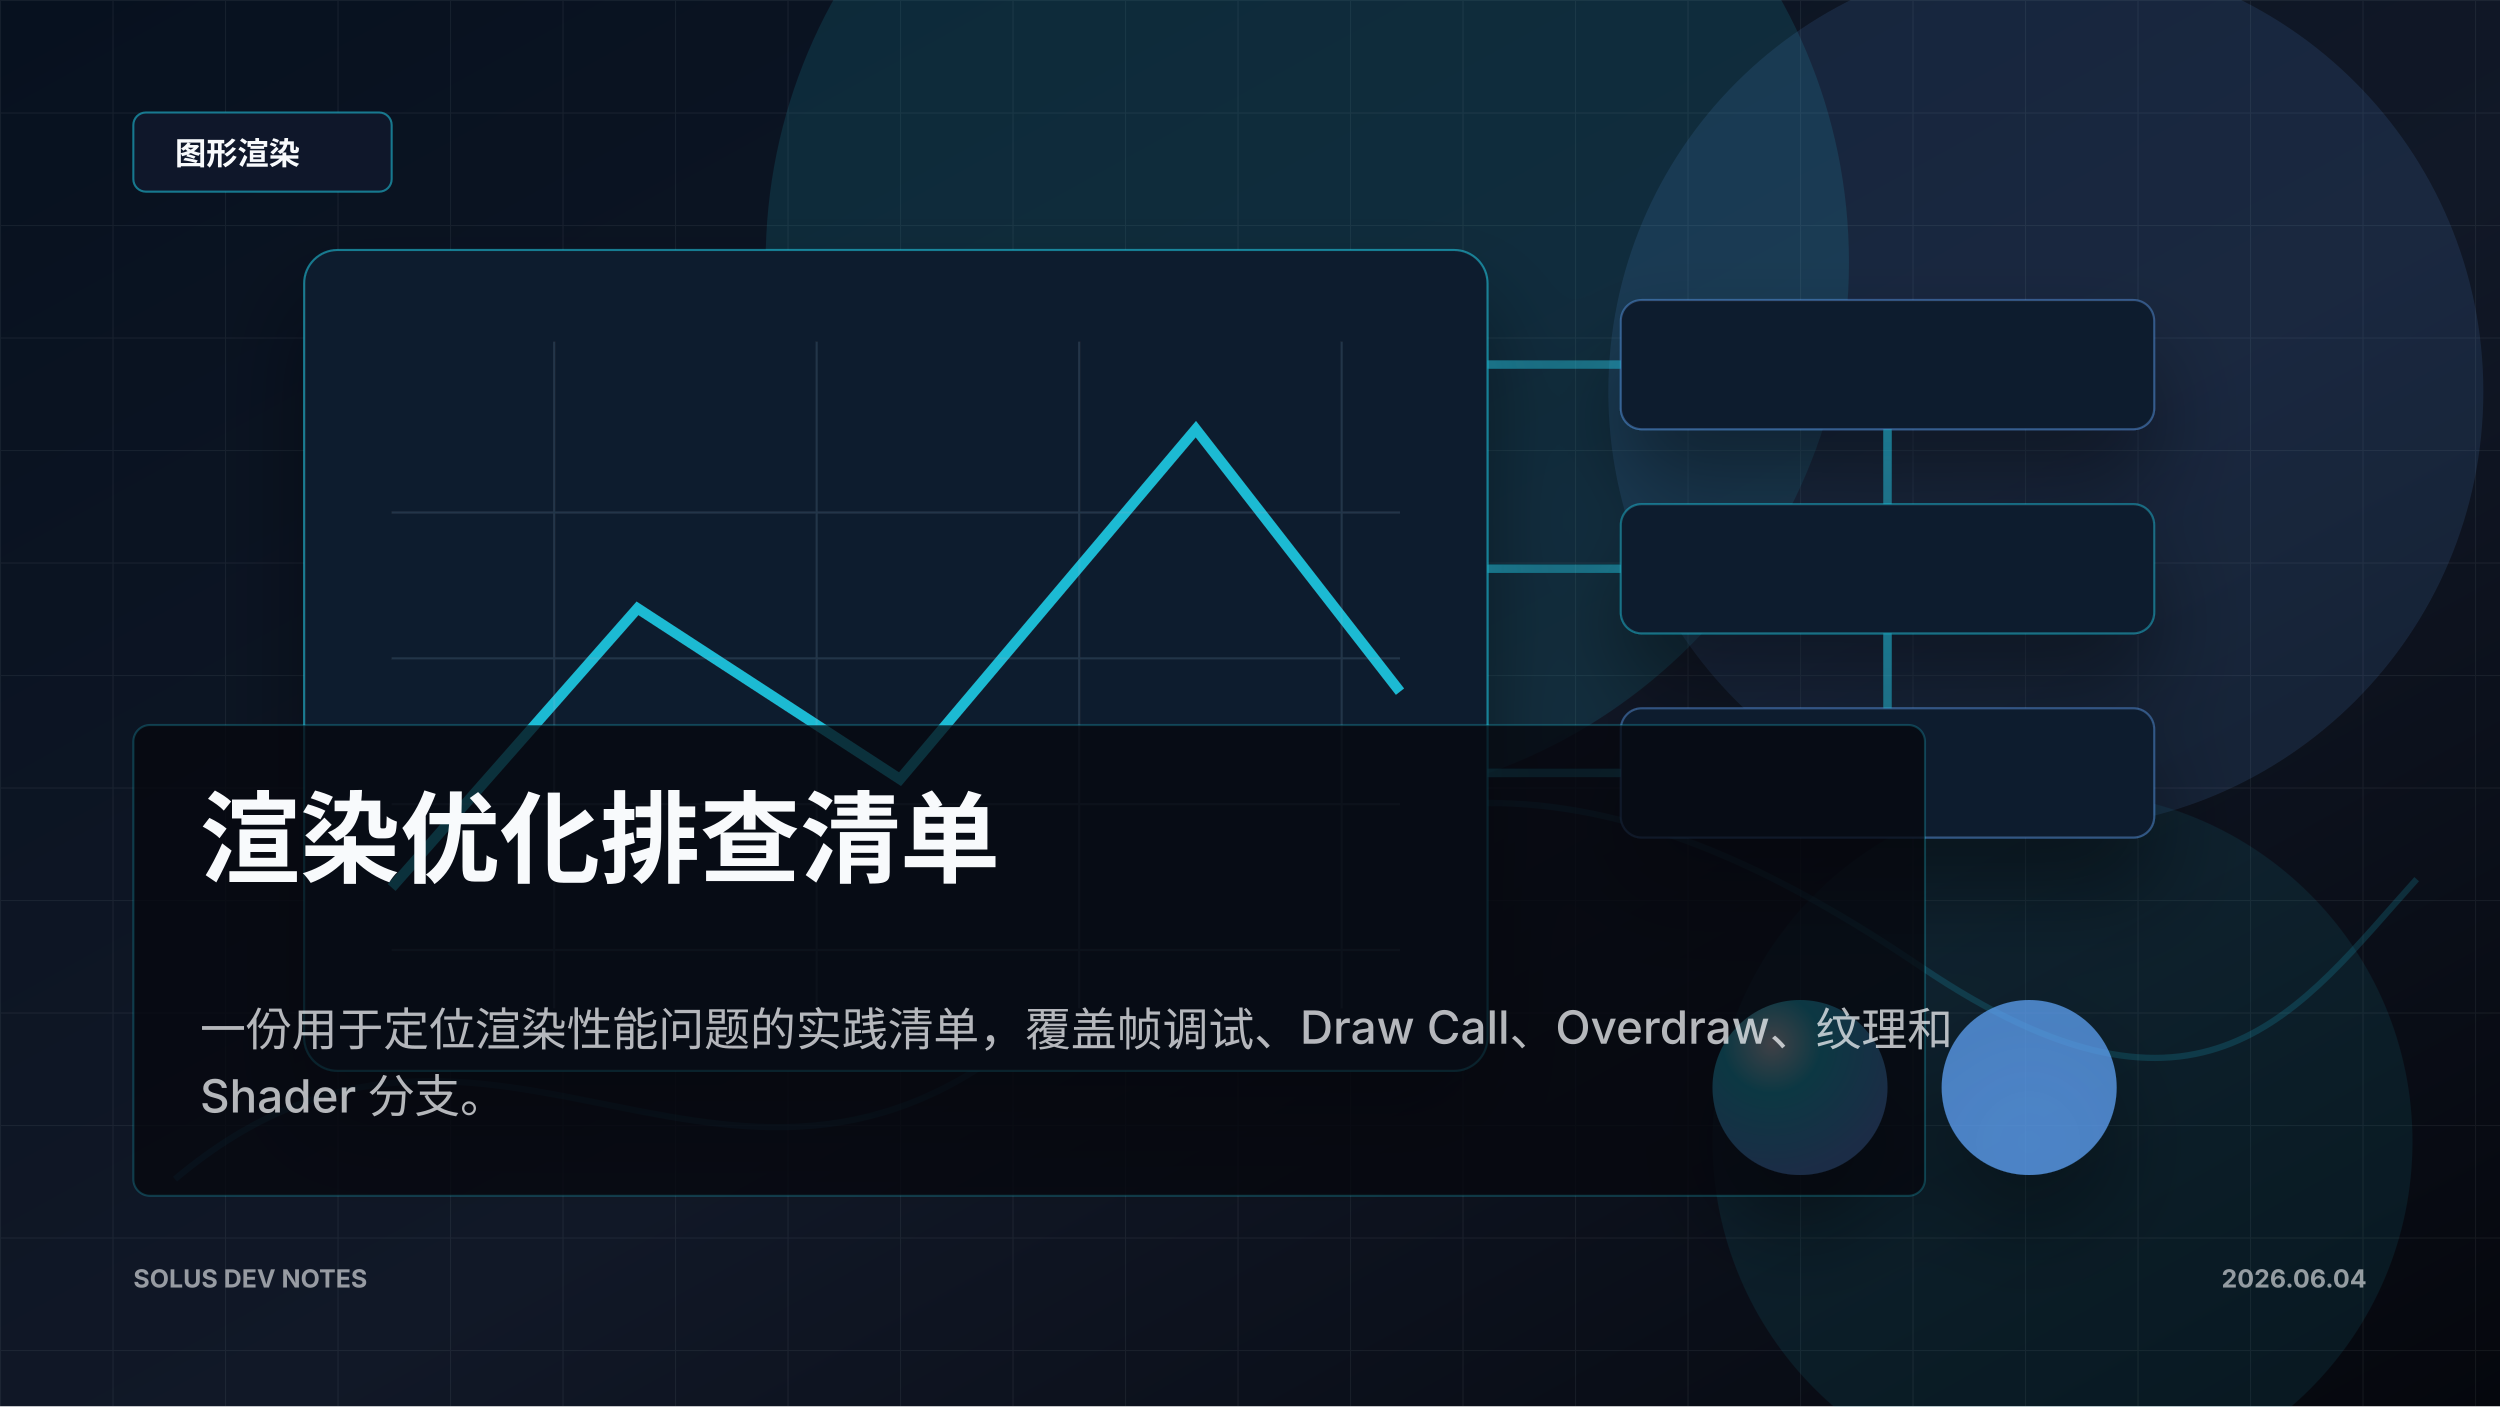
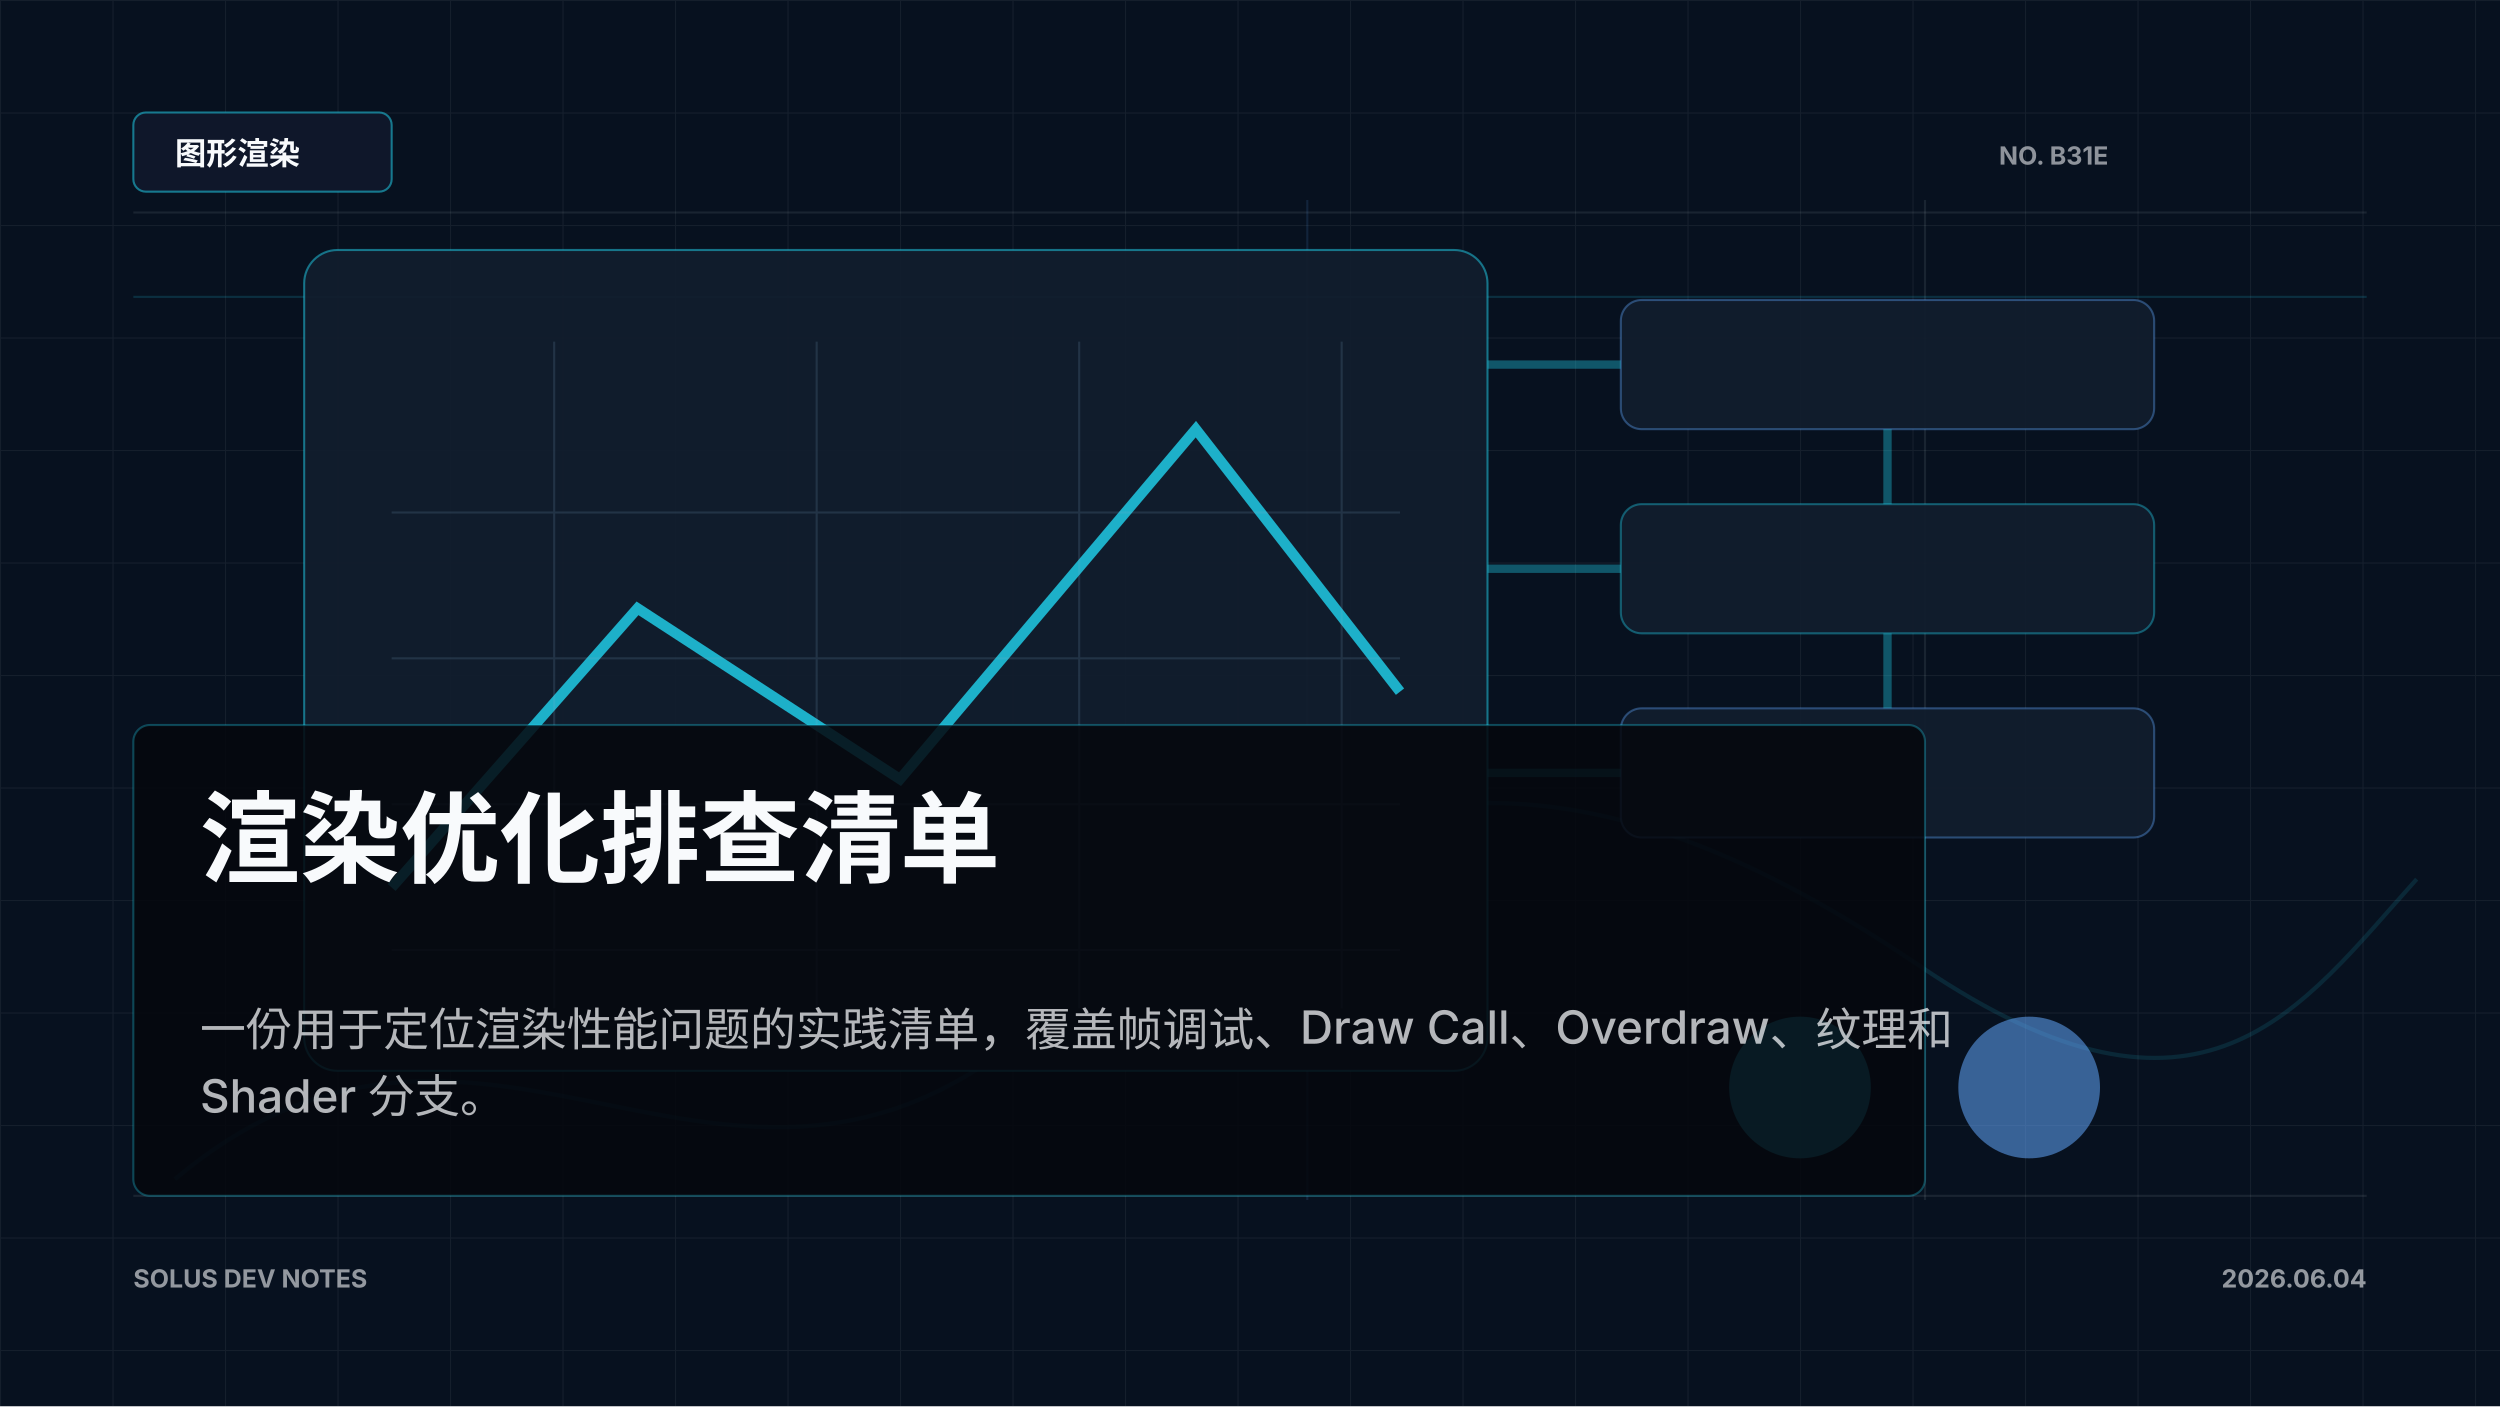
<svg xmlns="http://www.w3.org/2000/svg" viewBox="0 0 1200 675" role="img" aria-label="渲染优化排查清单">
  <defs>
-     <linearGradient id="bg" x1="0" y1="0" x2="1" y2="1">
-       <stop offset="0" stop-color="#07111f" />
-       <stop offset=".56" stop-color="#111827" />
-       <stop offset="1" stop-color="#05070d" />
-     </linearGradient>
-     <radialGradient id="sphere" cx=".34" cy=".25" r=".74">
-       <stop offset="0" stop-color="#f8fafc" />
-       <stop offset=".38" stop-color="#22d3ee" />
-       <stop offset="1" stop-color="#60a5fa" />
-     </radialGradient>
    <pattern id="grid" width="54" height="54" patternUnits="userSpaceOnUse">
      <path d="M54 0H0v54" fill="none" stroke="#f8fafc" stroke-opacity=".06" />
    </pattern>
-     <filter id="shadow" x="-40%" y="-40%" width="180%" height="180%">
-       <feDropShadow dx="0" dy="26" stdDeviation="22" flood-color="#000" flood-opacity=".42" />
-     </filter>
  </defs>
-   <rect width="1200" height="675" fill="url(#bg)" />
+   <rect width="1200" height="675" fill="#07111f" />
  <rect width="1200" height="675" fill="url(#grid)" />
-   <circle cx="627.5" cy="126" r="260" fill="#22d3ee" opacity=".12" />
-   <circle cx="982" cy="188" r="210" fill="#60a5fa" opacity=".12" />
-   <circle cx="990" cy="548" r="168" fill="#22d3ee" opacity=".08" />
-   <path d="M84 566C236 438 354 628 506 484s280-112 416-20 182 20 238-42" fill="none" stroke="#22d3ee" stroke-opacity=".16" stroke-width="3" />
-   <g filter="url(#shadow)">
+   <path d="M64 102H1136M64 574H1136" stroke="#f8fafc" stroke-opacity=".08" />
+   <path d="M924 96v480" stroke="#f8fafc" stroke-opacity=".08" />
+   <path d="M64 142.5H1136" stroke="#22d3ee" stroke-opacity=".16" />
+   <path d="M627.5 96v480" stroke="#60a5fa" stroke-opacity=".13" />
+   <path d="M84 566C236 438 354 628 506 484s280-112 416-20 182 20 238-42" fill="none" stroke="#22d3ee" stroke-opacity=".12" stroke-width="2" />
+   <g opacity=".94">
    <rect x="146" y="120" width="568" height="394" rx="16" fill="#111d2d" stroke="#22d3ee" stroke-opacity=".52" />
    <path d="M188 426L306 292l126 82 142-168 98 126" fill="none" stroke="#22d3ee" stroke-width="5" opacity=".86" />
    <path d="M188 456h484M188 386h484M188 316h484M188 246h484M266 164v320M392 164v320M518 164v320M644 164v320" stroke="#8fb8d7" stroke-opacity=".16" />
    <rect x="778" y="144" width="256" height="62" rx="10" fill="#111d2d" stroke="#60a5fa" stroke-opacity=".4" />
    <rect x="778" y="242" width="256" height="62" rx="10" fill="#111d2d" stroke="#22d3ee" stroke-opacity=".4" />
    <rect x="778" y="340" width="256" height="62" rx="10" fill="#111d2d" stroke="#60a5fa" stroke-opacity=".4" />
    <path d="M906 206v36M906 304v36M778 371h-64M778 273h-64M778 175h-64" stroke="#22d3ee" stroke-opacity=".38" stroke-width="4" />
-     <circle cx="864" cy="522" r="42" fill="url(#sphere)" />
-     <circle cx="974" cy="522" r="42" fill="#60a5fa" opacity=".72" />
+     <circle cx="864" cy="522" r="34" fill="#22d3ee" opacity=".72" />
+     <circle cx="974" cy="522" r="34" fill="#60a5fa" opacity=".58" />
  </g>
  <g>
-     <rect x="64" y="348" width="860" height="226" rx="8" fill="#05070d" opacity=".76" stroke="#22d3ee" stroke-opacity=".3" />
+     <rect x="64" y="348" width="860" height="226" rx="8" fill="#05070d" opacity=".86" stroke="#22d3ee" stroke-opacity=".34" />
    <text fill="#f8fafc" font-size="48" font-weight="800" font-family="Inter, Microsoft YaHei, Arial" letter-spacing="0">
      <tspan x="96" y="420">渲染优化排查清单</tspan>
    </text>
    <text fill="#f8fafc" font-size="22" font-weight="500" opacity=".72" font-family="Inter, Microsoft YaHei, Arial" letter-spacing="0">
      <tspan x="96" y="502">一份用于定位渲染性能问题的实践清单，覆盖帧调试、Draw Call、Overdraw、纹理和</tspan>
      <tspan x="96" y="534">Shader 分支。</tspan>
    </text>
  </g>
  <g>
    <rect x="64" y="54" width="124" height="38" rx="6" fill="#0f172a" stroke="#22d3ee" stroke-opacity=".52" />
    <text x="84" y="79" fill="#f8fafc" font-size="15" font-weight="700" font-family="Inter, Microsoft YaHei, Arial">图形渲染</text>
+     <text x="1012" y="79" text-anchor="end" fill="#f8fafc" font-size="12" font-weight="700" opacity=".56" font-family="Inter, Arial">NO. B31E</text>
    <text x="64" y="618" fill="#f8fafc" font-size="12" font-weight="700" opacity=".58" font-family="Inter, Arial">SOLUS DEV NOTES</text>
    <text x="1136" y="618" text-anchor="end" fill="#f8fafc" font-size="12" font-weight="700" opacity=".58" font-family="Inter, Arial">2026.06.04</text>
  </g>
</svg>
